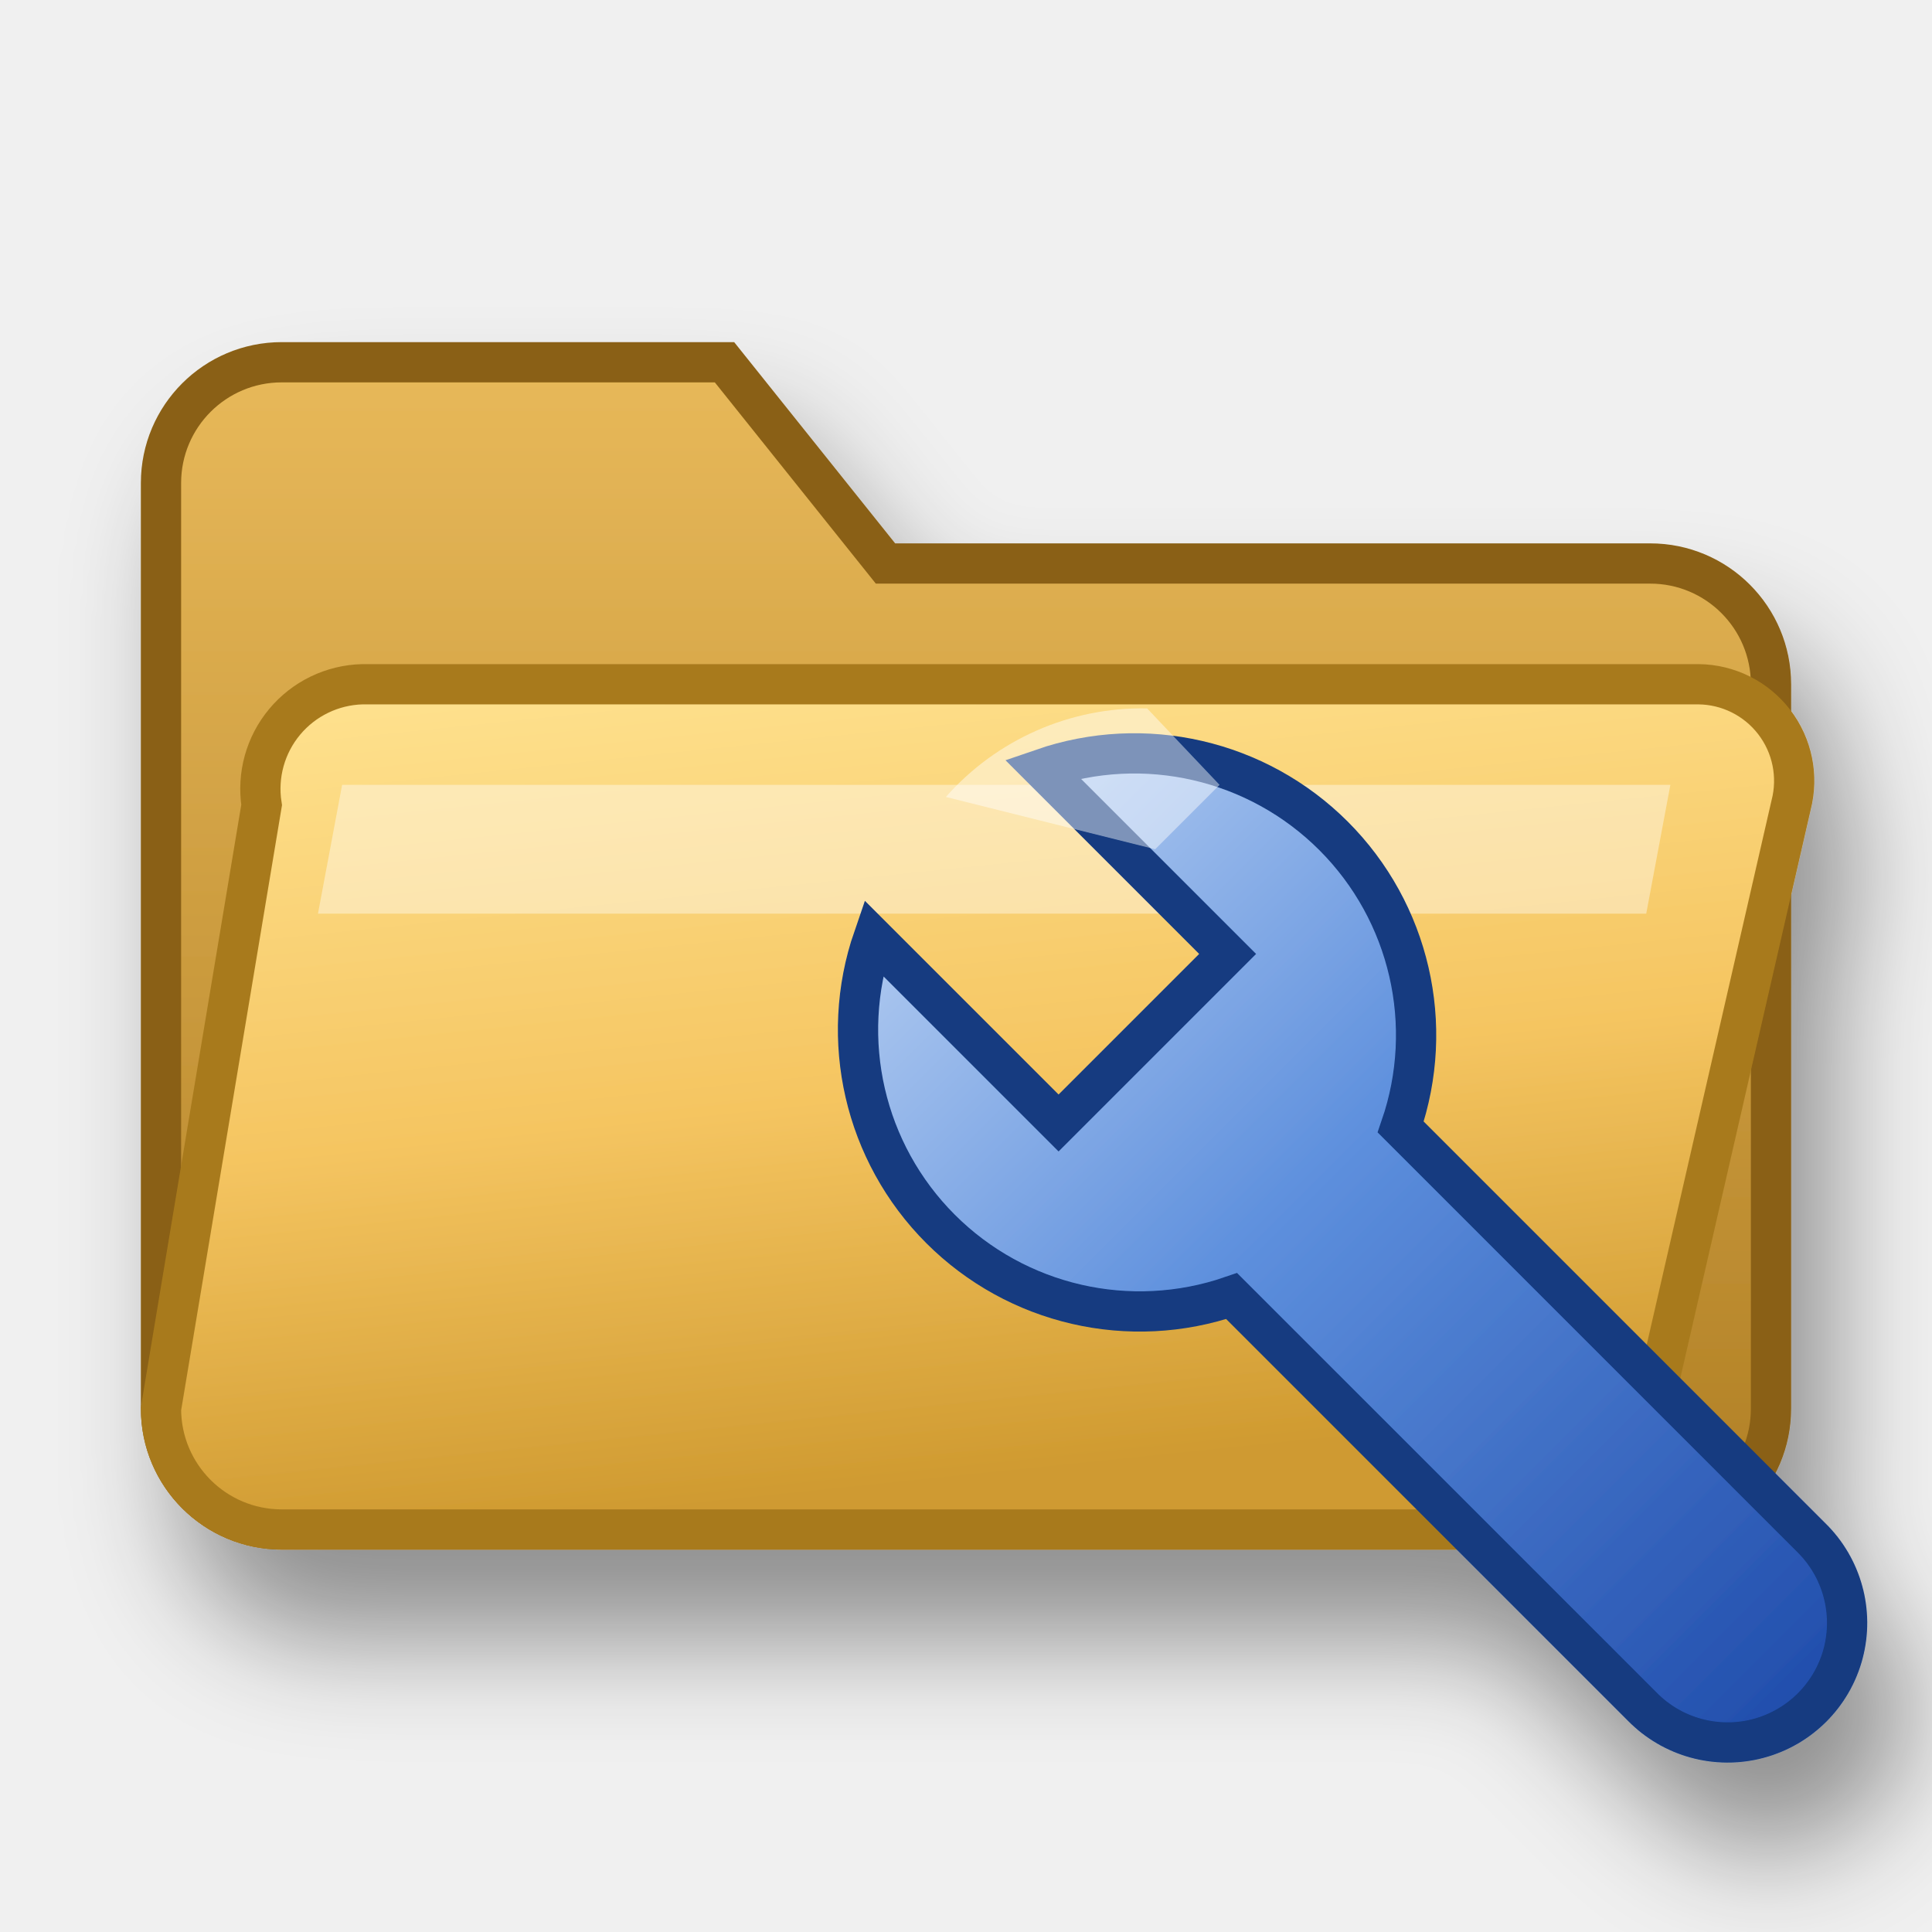
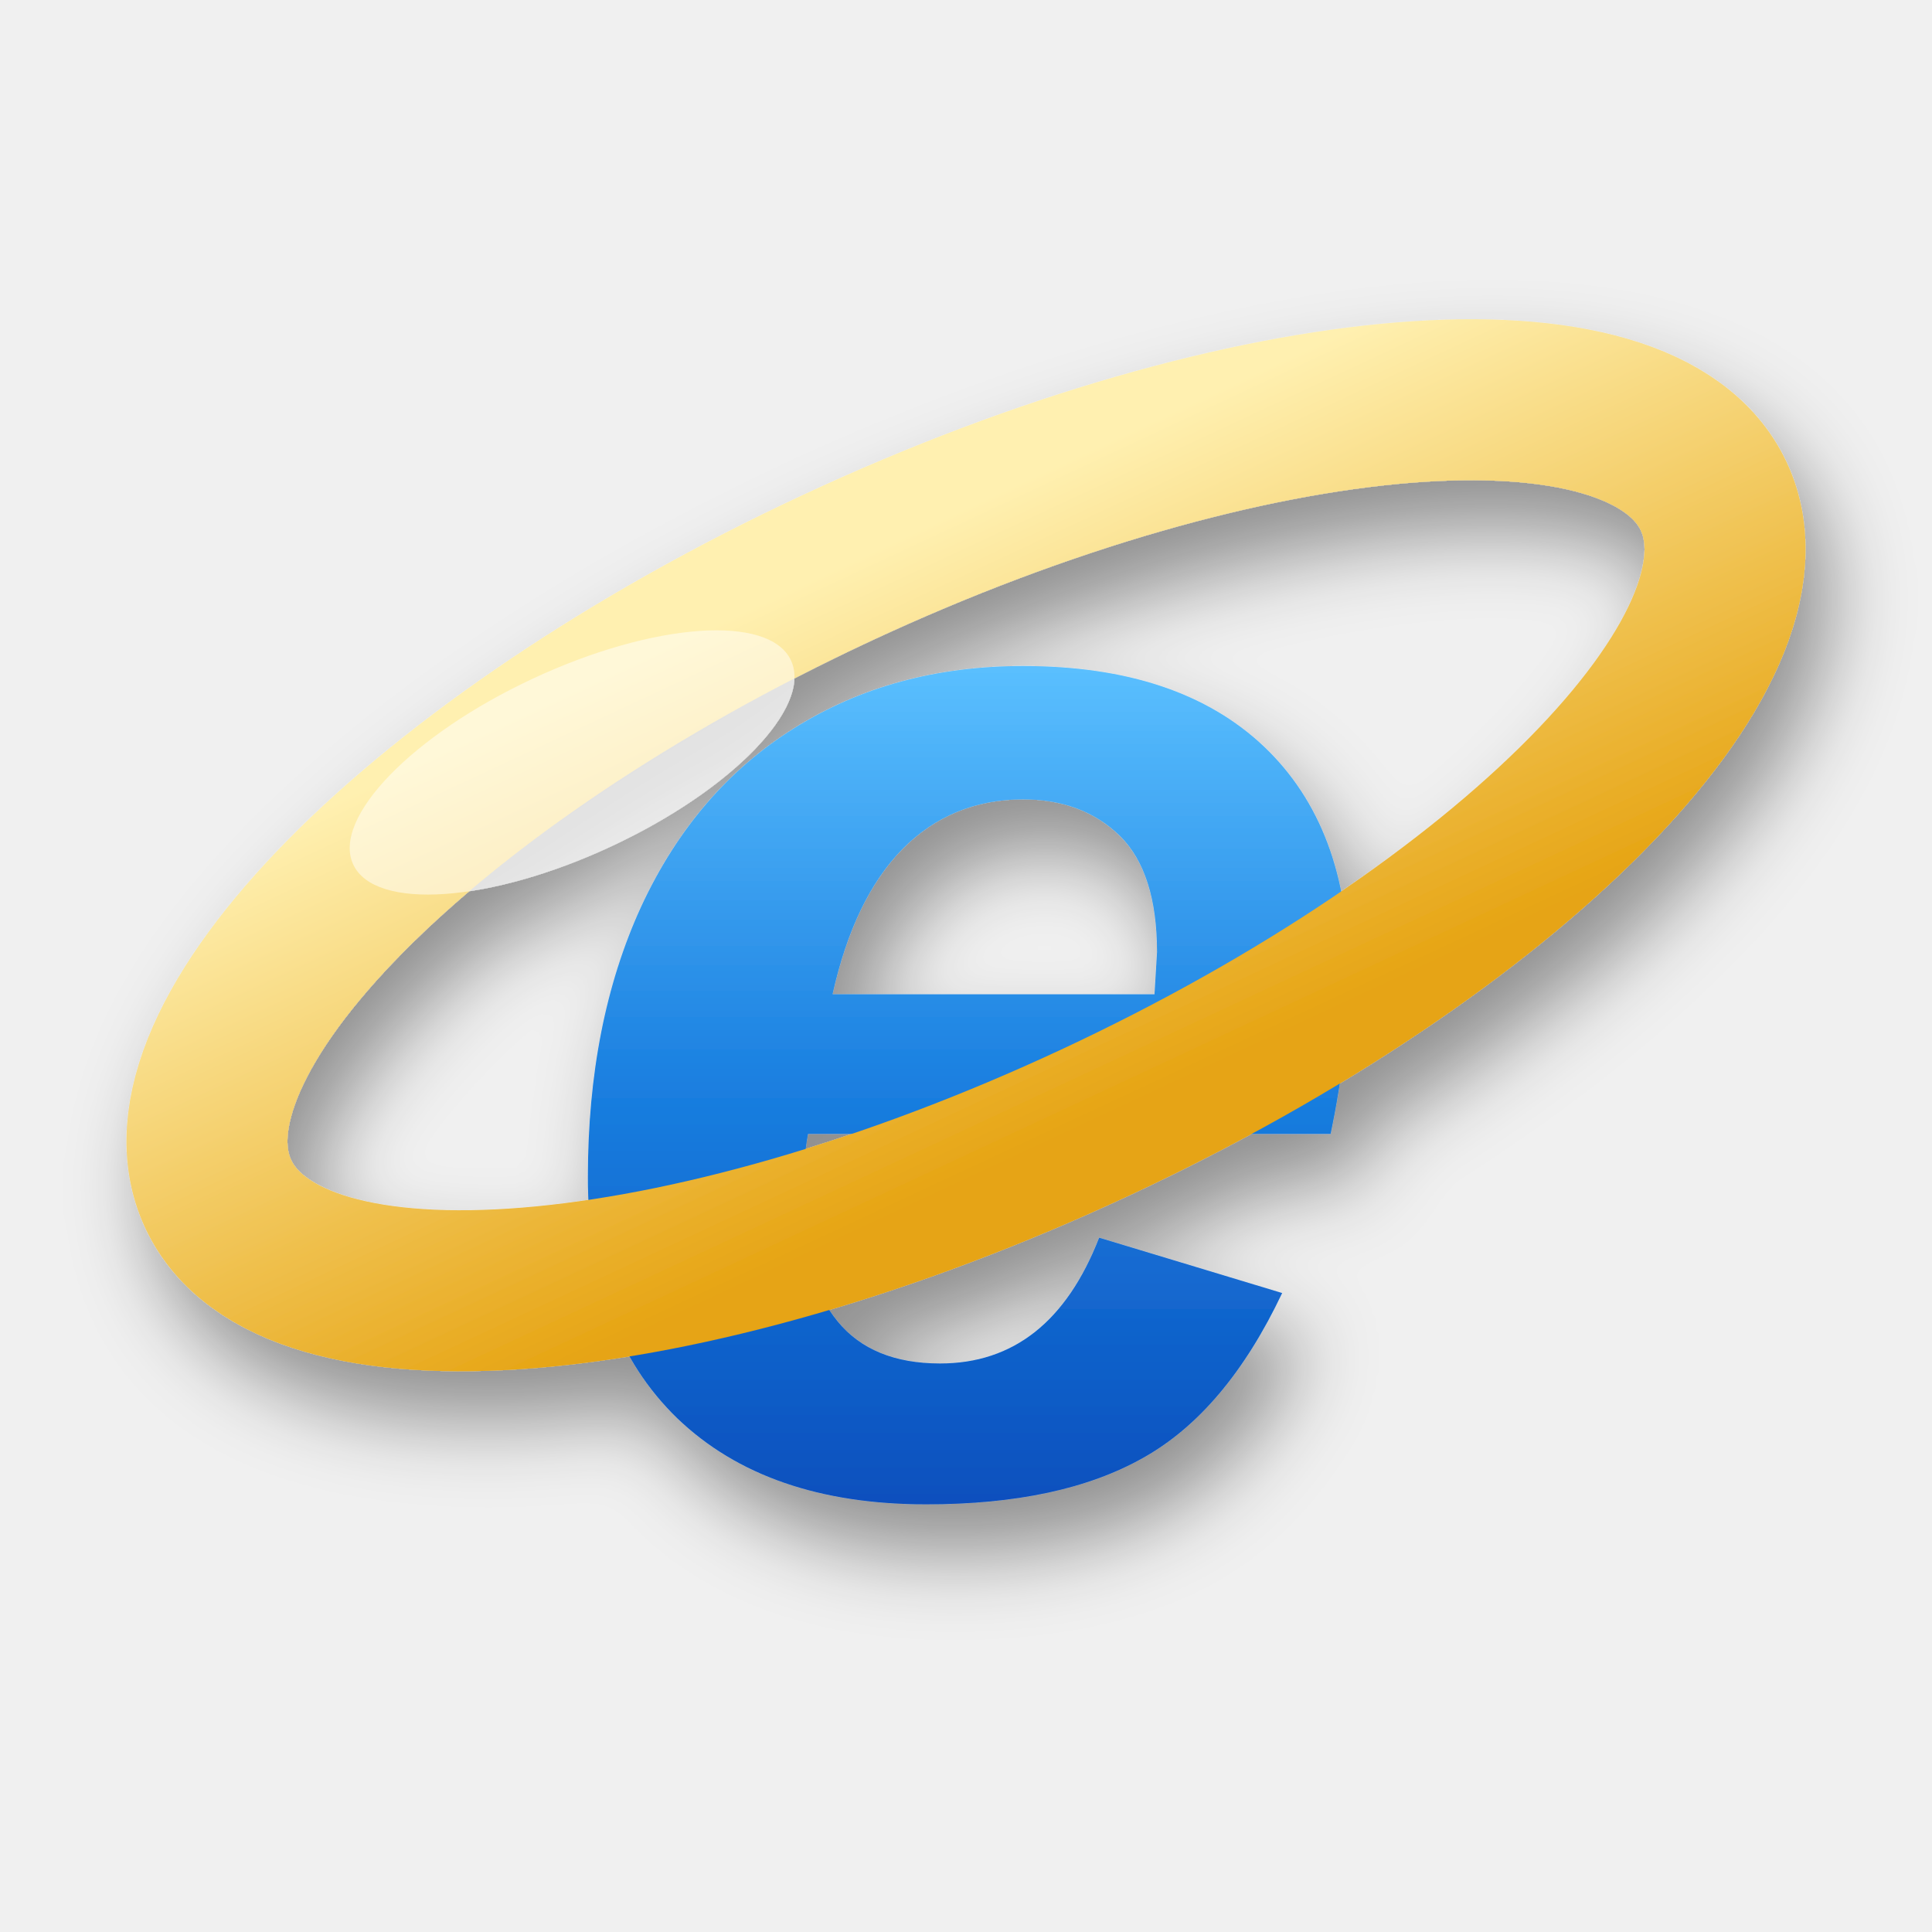
<svg xmlns="http://www.w3.org/2000/svg" viewBox="0 0 48 48">
  <defs>
-     <linearGradient id="back" x1="0" y1="0" x2="0" y2="1">
-       <stop offset="0" stop-color="#e8b95a" />
-       <stop offset="1" stop-color="#b07f24" />
+     <linearGradient id="ieBlue" x1="0" y1="0" x2="0" y2="1">
+       <stop offset="0" stop-color="#5bc0ff" />
+       <stop offset="0.5" stop-color="#1a7fe0" />
+       <stop offset="1" stop-color="#0a4fbd" />
    </linearGradient>
-     <linearGradient id="front" x1="0" y1="0" x2="0.2" y2="1">
-       <stop offset="0" stop-color="#ffe391" />
-       <stop offset="0.55" stop-color="#f5c561" />
-       <stop offset="1" stop-color="#cf9a30" />
+     <linearGradient id="ieRing" x1="0" y1="0" x2="0" y2="1">
+       <stop offset="0" stop-color="#fff0b0" />
+       <stop offset="1" stop-color="#e6a413" />
    </linearGradient>
-     <linearGradient id="wrench" x1="0" y1="0" x2="1" y2="1">
-       <stop offset="0" stop-color="#c5d9f5" />
-       <stop offset="0.45" stop-color="#5d8fdd" />
-       <stop offset="1" stop-color="#1c48a8" />
-     </linearGradient>
-     <filter id="ds" x="-20%" y="-20%" width="140%" height="140%">
-       <feDropShadow dx="1" dy="2.2" stdDeviation="1.4" flood-opacity="0.4" />
+     <filter id="dsP" x="-20%" y="-20%" width="140%" height="140%">
+       <feDropShadow dx="0.6" dy="1.2" stdDeviation="1" flood-opacity="0.4" />
    </filter>
  </defs>
-   <g filter="url(#ds)">
-     <path d="M4 12a3 3 0 0 1 3-3h11l4 5h19a3 3 0 0 1 3 3v18a3 3 0 0 1-3 3H7a3 3 0 0 1-3-3Z" fill="url(#back)" stroke="#8a6015" />
-     <path d="M6.5 20 4 35a3 3 0 0 0 3 3h31a3 3 0 0 0 2.9-2.3L44.5 20a2.4 2.4 0 0 0-2.3-3H9a2.6 2.6 0 0 0-2.5 3Z" fill="url(#front)" stroke="#a87a1e" />
-     <path d="M8.5 19.5h33l-.6 3.2H7.9Z" fill="#ffffff" opacity="0.4" />
-     <path d="M40.8 42.4 30.6 32.2a7 7 0 0 1-8.9-8.9l4.6 4.6 4.2-4.2-4.6-4.6a7 7 0 0 1 8.9 8.9l10.2 10.2a2.97 2.97 0 1 1-4.2 4.2Z" fill="url(#wrench)" stroke="#123a80" />
-     <path d="M23.5 19.8a6.5 6.5 0 0 1 5-2.2l1.8 1.9-1.6 1.6Z" fill="#ffffff" opacity="0.45" />
+   <g filter="url(#dsP)">
+     <text x="24" y="37" text-anchor="middle" font-family="Arial, Helvetica, sans-serif" font-weight="bold" font-style="italic" font-size="38" fill="url(#ieBlue)">e</text>
+     <ellipse cx="24" cy="21" rx="20.5" ry="7.6" fill="none" stroke="url(#ieRing)" stroke-width="4" transform="rotate(-25 24 21)" />
+     <ellipse cx="16" cy="15" rx="6" ry="2.3" fill="#ffffff" opacity="0.5" transform="rotate(-25 24 21)" />
  </g>
</svg>
